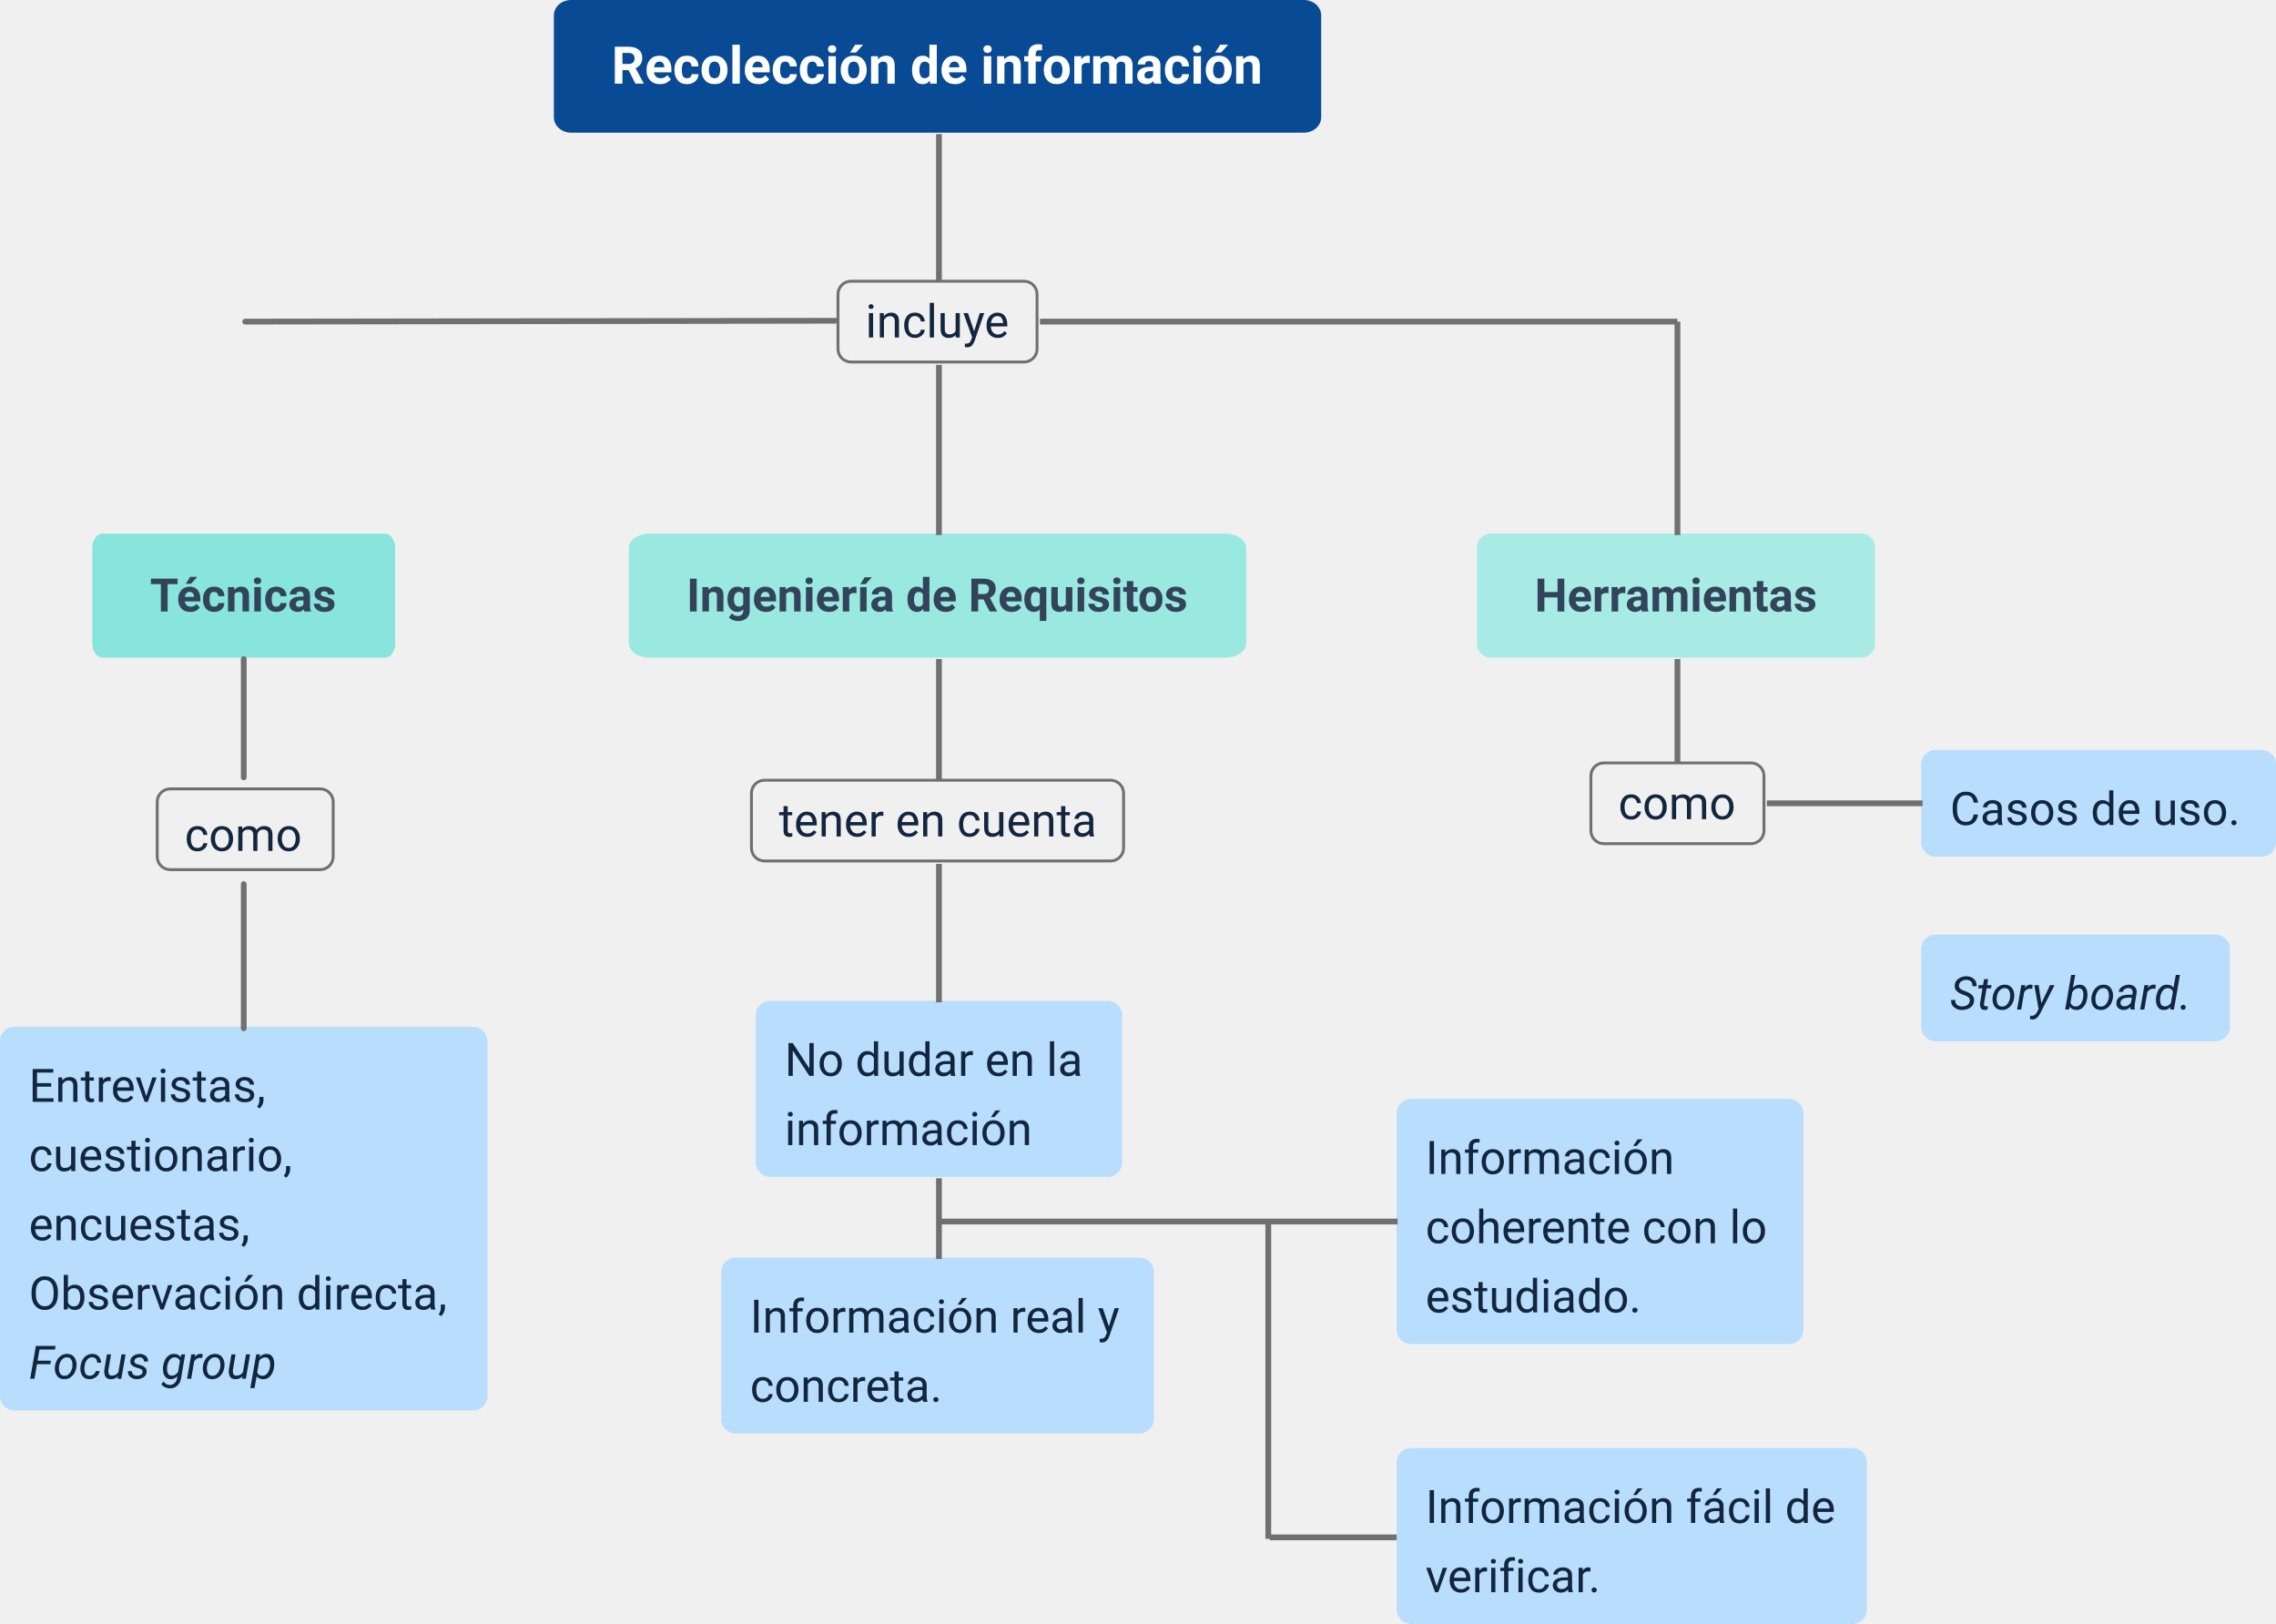
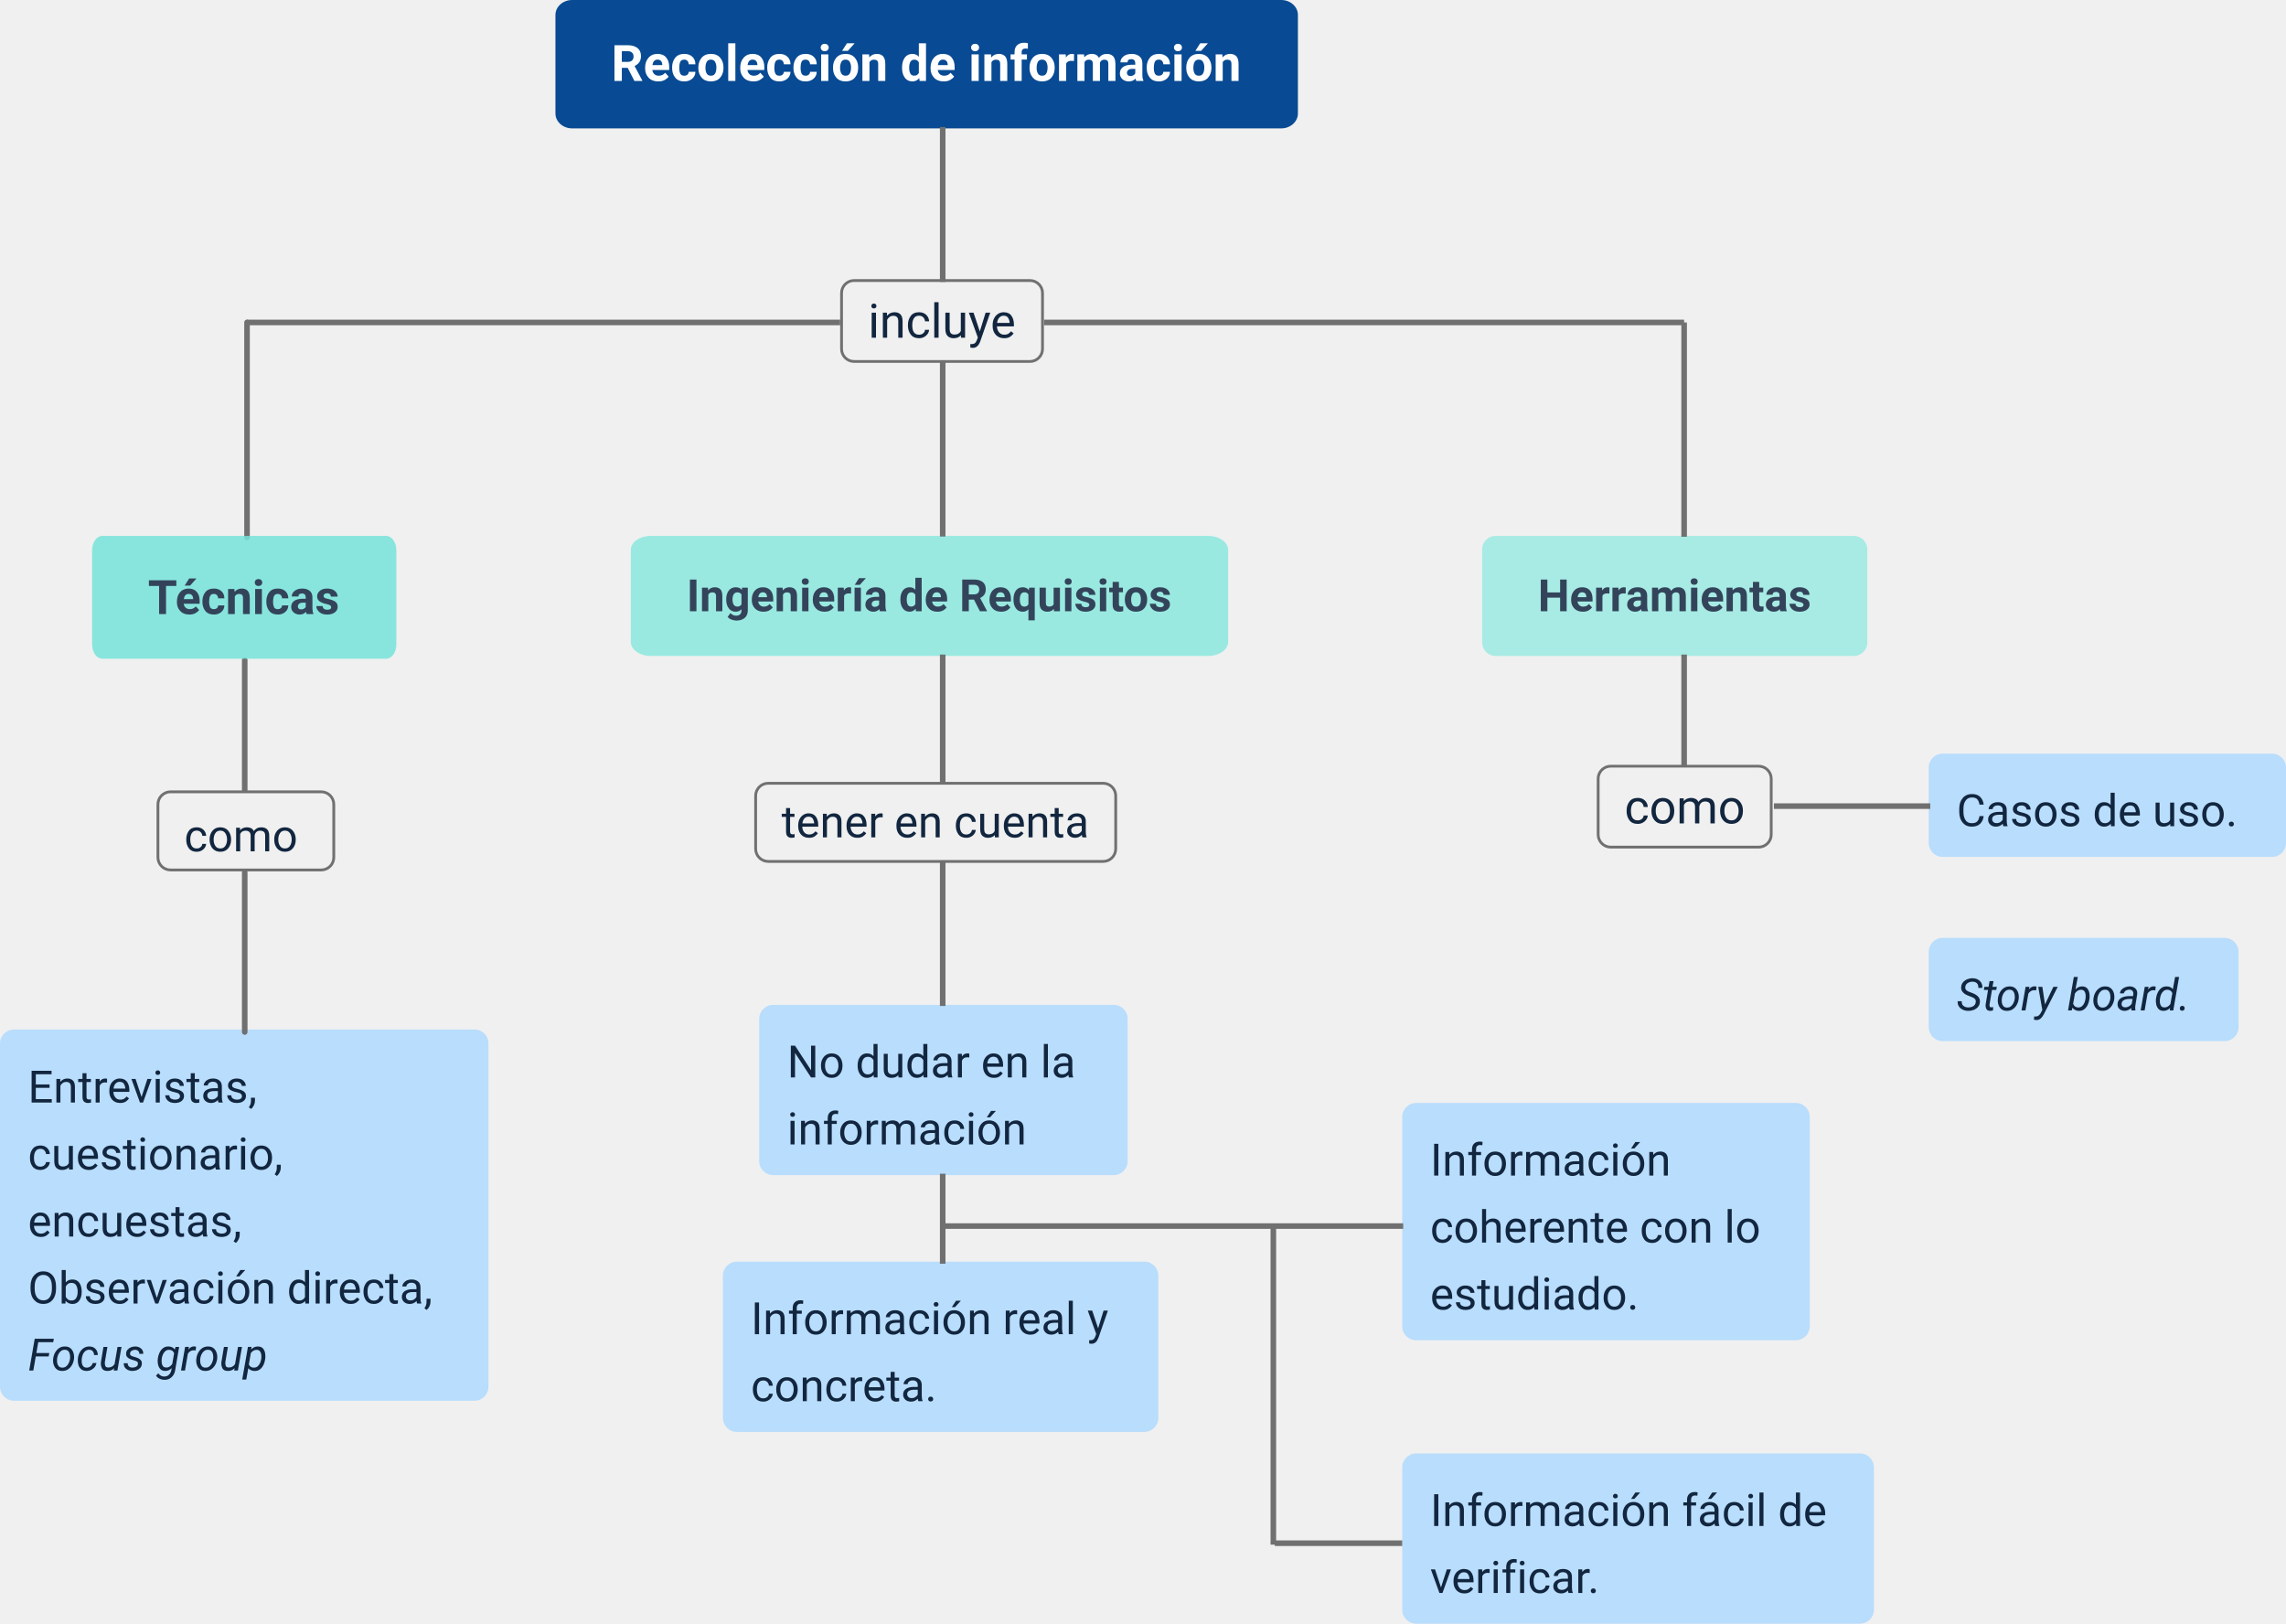
- <svg xmlns="http://www.w3.org/2000/svg" width="789" height="563" viewBox="0 0 789 563">
-   <g id="Grupo_112237" data-name="Grupo 112237" transform="translate(-405.334 -453)">
-     <g id="Grupo_111367" data-name="Grupo 111367" transform="translate(138.667 -4542)">
-       <path id="Trazado_116030" data-name="Trazado 116030" d="M5.991,0H260.009C263.318,0,266,2.395,266,5.349v35.3c0,2.954-2.682,5.349-5.991,5.349H5.991C2.682,46,0,43.605,0,40.651V5.349C0,2.395,2.682,0,5.991,0Z" transform="translate(458.667 4995)" fill="#084a93" />
-       <text id="Recolección_de_información" data-name="Recolección de información" transform="translate(478.667 5024)" fill="#fff" font-size="18" font-family="Roboto-Bold, Roboto" font-weight="700">
+ <svg xmlns="http://www.w3.org/2000/svg" width="819" height="581.706" viewBox="0 0 819 581.706">
+   <g id="Grupo_112214" data-name="Grupo 112214" transform="translate(-390.334 -503)">
+     <g id="Grupo_111367" data-name="Grupo 111367" transform="translate(589.553 502.831)">
+       <path id="Trazado_116030" data-name="Trazado 116030" d="M5.991,0H260.009C263.318,0,266,2.395,266,5.349v35.3c0,2.954-2.682,5.349-5.991,5.349H5.991C2.682,46,0,43.605,0,40.651V5.349C0,2.395,2.682,0,5.991,0Z" transform="translate(-0.219 0.169)" fill="#084a93" />
+       <text id="Recolección_de_información" data-name="Recolección de información" transform="translate(19.781 29.168)" fill="#fff" font-size="18" font-family="Roboto-Bold, Roboto" font-weight="700">
        <tspan x="0" y="0">Recolección de información</tspan>
      </text>
    </g>
-     <g id="Grupo_111369" data-name="Grupo 111369" transform="translate(164.667 -4359)" opacity="0.85">
-       <path id="Trazado_116256" data-name="Trazado 116256" d="M7.181,0H206.819C210.785,0,214,2.239,214,5V38c0,2.761-3.215,5-7.181,5H7.181C3.215,43,0,40.761,0,38V5C0,2.239,3.215,0,7.181,0Z" transform="translate(458.667 4997)" fill="#89e7de" />
-       <text id="Ingeniería_de_Requisitos" data-name="Ingeniería de Requisitos" transform="translate(478.667 5024)" fill="#12263f" font-size="16" font-family="Roboto-Bold, Roboto" font-weight="700">
+     <g id="Grupo_111369" data-name="Grupo 111369" transform="translate(616.531 694.787)" opacity="0.85">
+       <path id="Trazado_116256" data-name="Trazado 116256" d="M7.181,0H206.819C210.785,0,214,2.239,214,5V38c0,2.761-3.215,5-7.181,5H7.181C3.215,43,0,40.761,0,38V5C0,2.239,3.215,0,7.181,0Z" transform="translate(-0.197 0.212)" fill="#89e7de" />
+       <text id="Ingeniería_de_Requisitos" data-name="Ingeniería de Requisitos" transform="translate(19.803 27.212)" fill="#12263f" font-size="16" font-family="Roboto-Bold, Roboto" font-weight="700">
        <tspan x="0" y="0">Ingeniería de Requisitos</tspan>
      </text>
    </g>
-     <g id="Grupo_111370" data-name="Grupo 111370" transform="translate(458.667 -4359)" opacity="0.85">
-       <path id="Trazado_116256-2" data-name="Trazado 116256" d="M4.631,0H133.369A4.826,4.826,0,0,1,138,5V38a4.826,4.826,0,0,1-4.631,5H4.631A4.826,4.826,0,0,1,0,38V5A4.826,4.826,0,0,1,4.631,0Z" transform="translate(458.667 4997)" fill="#9aeae2" />
-       <text id="Herramientas" transform="translate(478.667 5024)" fill="#12263f" font-size="16" font-family="Roboto-Bold, Roboto" font-weight="700">
+     <g id="Grupo_111370" data-name="Grupo 111370" transform="translate(921.585 694.787)" opacity="0.85">
+       <path id="Trazado_116256-2" data-name="Trazado 116256" d="M4.631,0H133.369A4.826,4.826,0,0,1,138,5V38a4.826,4.826,0,0,1-4.631,5H4.631A4.826,4.826,0,0,1,0,38V5A4.826,4.826,0,0,1,4.631,0Z" transform="translate(-0.251 0.212)" fill="#9aeae2" />
+       <text id="Herramientas" transform="translate(19.749 27.212)" fill="#12263f" font-size="16" font-family="Roboto-Bold, Roboto" font-weight="700">
        <tspan x="0" y="0">Herramientas</tspan>
      </text>
    </g>
-     <g id="Grupo_111372" data-name="Grupo 111372" transform="translate(424 -165)">
-       <rect id="Rectángulo_40686" data-name="Rectángulo 40686" width="127" height="61" rx="5" transform="translate(243.334 965)" fill="#b9ddfc" />
-       <text id="No_dudar_en_la_información" data-name="No dudar en la información" transform="translate(253.334 974)" fill="#12263f" font-size="16" font-family="Roboto-Regular, Roboto">
+     <g id="Grupo_111372" data-name="Grupo 111372" transform="translate(662.185 862.879)">
+       <rect id="Rectángulo_40686" data-name="Rectángulo 40686" width="132" height="61" rx="5" transform="translate(0.149 0.122)" fill="#b9ddfc" />
+       <text id="No_dudar_en_la_información" data-name="No dudar en la información" transform="translate(10.149 9.121)" fill="#12263f" font-size="16" font-family="Roboto-Regular, Roboto">
        <tspan x="0" y="17">No dudar en la </tspan>
        <tspan x="0" y="41">información</tspan>
      </text>
    </g>
-     <g id="Grupo_111379" data-name="Grupo 111379" transform="translate(450 -246)">
-       <g id="Rectángulo_40686-2" data-name="Rectángulo 40686" transform="translate(215.334 969)" fill="none" stroke="#707070" stroke-width="1">
+     <g id="Grupo_111379" data-name="Grupo 111379" transform="translate(660.11 782.983)">
+       <g id="Rectángulo_40686-2" data-name="Rectángulo 40686" transform="translate(0.446 0.132)" fill="none" stroke="#707070" stroke-width="1">
        <rect width="130" height="29" rx="5" stroke="none" />
        <rect x="0.5" y="0.5" width="129" height="28" rx="4.5" fill="none" />
      </g>
-       <text id="tener_en_cuenta" data-name="tener en cuenta" transform="translate(225.334 989)" fill="#12263f" font-size="16" font-family="Roboto-Regular, Roboto">
+       <text id="tener_en_cuenta" data-name="tener en cuenta" transform="translate(10.224 20.017)" fill="#12263f" font-size="16" font-family="Roboto-Regular, Roboto">
        <tspan x="0" y="0">tener en cuenta</tspan>
      </text>
    </g>
-     <g id="Grupo_111381" data-name="Grupo 111381" transform="translate(741 -252)">
-       <g id="Rectángulo_40686-3" data-name="Rectángulo 40686" transform="translate(215.334 969)" fill="none" stroke="#707070" stroke-width="1">
-         <rect width="61" height="29" rx="5" stroke="none" />
-         <rect x="0.5" y="0.5" width="60" height="28" rx="4.5" fill="none" />
+     <g id="Grupo_111381" data-name="Grupo 111381" transform="translate(962.051 776.758)">
+       <g id="Rectángulo_40686-3" data-name="Rectángulo 40686" transform="translate(0.35 0.236)" fill="none" stroke="#707070" stroke-width="1">
+         <rect width="63" height="30" rx="5" stroke="none" />
+         <rect x="0.5" y="0.5" width="62" height="29" rx="4.5" fill="none" />
      </g>
-       <text id="como" transform="translate(225.334 989)" fill="#12263f" font-size="16" font-family="Roboto-Regular, Roboto">
+       <text id="como" transform="translate(10.283 21.242)" fill="#12263f" font-size="17" font-family="Roboto-Regular, Roboto">
        <tspan x="0" y="0">como</tspan>
      </text>
    </g>
-     <g id="Grupo_111380" data-name="Grupo 111380" transform="translate(480 -419)">
-       <g id="Rectángulo_40686-4" data-name="Rectángulo 40686" transform="translate(215.334 969)" fill="none" stroke="#707070" stroke-width="1">
-         <rect width="70" height="29" rx="5" stroke="none" />
-         <rect x="0.5" y="0.5" width="69" height="28" rx="4.5" fill="none" />
+     <g id="Grupo_111380" data-name="Grupo 111380" transform="translate(691.238 603.479)">
+       <g id="Rectángulo_40686-4" data-name="Rectángulo 40686" transform="translate(0.096 -0.479)" fill="none" stroke="#707070" stroke-width="1">
+         <rect width="73" height="30" rx="5" stroke="none" />
+         <rect x="0.5" y="0.5" width="72" height="29" rx="4.5" fill="none" />
      </g>
-       <text id="incluye" transform="translate(225.334 989)" fill="#12263f" font-size="16" font-family="Roboto-Regular, Roboto">
+       <text id="incluye" transform="translate(10.096 20.521)" fill="#12263f" font-size="17" font-family="Roboto-Regular, Roboto">
        <tspan x="0" y="0">incluye</tspan>
      </text>
    </g>
-     <g id="Grupo_111373" data-name="Grupo 111373" transform="translate(412 -76)">
-       <rect id="Rectángulo_40686-5" data-name="Rectángulo 40686" width="150" height="61" rx="5" transform="translate(243.334 965)" fill="#b9ddfc" />
-       <text id="Información_real_y_concreta." data-name="Información real y concreta." transform="translate(253.334 974)" fill="#12263f" font-size="16" font-family="Roboto-Regular, Roboto">
+     <g id="Grupo_111373" data-name="Grupo 111373" transform="translate(649.734 955.225)">
+       <rect id="Rectángulo_40686-5" data-name="Rectángulo 40686" width="156" height="61" rx="5" transform="translate(-0.4 -0.225)" fill="#b9ddfc" />
+       <text id="Información_real_y_concreta." data-name="Información real y concreta." transform="translate(9.6 8.775)" fill="#12263f" font-size="16" font-family="Roboto-Regular, Roboto">
        <tspan x="0" y="17">Información real y </tspan>
        <tspan x="0" y="41">concreta.</tspan>
      </text>
    </g>
-     <g id="Grupo_111374" data-name="Grupo 111374" transform="translate(646.166 -131)">
-       <rect id="Rectángulo_40686-6" data-name="Rectángulo 40686" width="141" height="85" rx="5" transform="translate(243.334 965)" fill="#b9ddfc" />
-       <text id="Información_coherente_con_lo_estudiado." data-name="Información coherente con lo estudiado." transform="translate(253.334 974)" fill="#12263f" font-size="16" font-family="Roboto-Regular, Roboto">
+     <g id="Grupo_111374" data-name="Grupo 111374" transform="translate(892.704 898.157)">
+       <rect id="Rectángulo_40686-6" data-name="Rectángulo 40686" width="146" height="85" rx="5" fill="#b9ddfc" />
+       <text id="Información_coherente_con_lo_estudiado." data-name="Información coherente con lo estudiado." transform="translate(10 9)" fill="#12263f" font-size="16" font-family="Roboto-Regular, Roboto">
        <tspan x="0" y="17">Información </tspan>
        <tspan x="0" y="41">coherente con lo </tspan>
        <tspan x="0" y="65">estudiado.</tspan>
      </text>
    </g>
-     <g id="Grupo_111375" data-name="Grupo 111375" transform="translate(646.166 -10)">
-       <rect id="Rectángulo_40686-7" data-name="Rectángulo 40686" width="163" height="61" rx="5" transform="translate(243.334 965)" fill="#b9ddfc" />
-       <text id="Información_fácil_de_verificar." data-name="Información fácil de verificar." transform="translate(253.334 974)" fill="#12263f" font-size="16" font-family="Roboto-Regular, Roboto">
+     <g id="Grupo_111375" data-name="Grupo 111375" transform="translate(892.704 1023.706)">
+       <rect id="Rectángulo_40686-7" data-name="Rectángulo 40686" width="169" height="61" rx="5" fill="#b9ddfc" />
+       <text id="Información_fácil_de_verificar." data-name="Información fácil de verificar." transform="translate(10 9)" fill="#12263f" font-size="16" font-family="Roboto-Regular, Roboto">
        <tspan x="0" y="17">Información fácil de </tspan>
        <tspan x="0" y="41">verificar.</tspan>
      </text>
    </g>
-     <g id="Grupo_111376" data-name="Grupo 111376" transform="translate(828 -252)">
-       <rect id="Rectángulo_40686-8" data-name="Rectángulo 40686" width="123" height="37" rx="5" transform="translate(243.334 965)" fill="#b9ddfc" />
-       <text id="Casos_de_uso." data-name="Casos de uso." transform="translate(253.334 974)" fill="#12263f" font-size="16" font-family="Roboto-Regular, Roboto">
+     <g id="Grupo_111376" data-name="Grupo 111376" transform="translate(1081.375 772.607)">
+       <rect id="Rectángulo_40686-8" data-name="Rectángulo 40686" width="128" height="37" rx="5" transform="translate(-0.041 0.392)" fill="#b9ddfc" />
+       <text id="Casos_de_uso." data-name="Casos de uso." transform="translate(9.959 9.393)" fill="#12263f" font-size="16" font-family="Roboto-Regular, Roboto">
        <tspan x="0" y="17">Casos de uso.</tspan>
      </text>
    </g>
-     <g id="Grupo_111377" data-name="Grupo 111377" transform="translate(828 -188)">
-       <rect id="Rectángulo_40686-9" data-name="Rectángulo 40686" width="107" height="37" rx="5" transform="translate(243.334 965)" fill="#b9ddfc" />
-       <text id="Story_board." data-name="Story board." transform="translate(253.334 974)" fill="#12263f" font-size="16" font-family="Roboto-Italic, Roboto" font-style="italic">
+     <g id="Grupo_111377" data-name="Grupo 111377" transform="translate(1081.375 839.014)">
+       <rect id="Rectángulo_40686-9" data-name="Rectángulo 40686" width="111" height="37" rx="5" transform="translate(-0.041 -0.014)" fill="#b9ddfc" />
+       <text id="Story_board." data-name="Story board." transform="translate(9.959 8.986)" fill="#12263f" font-size="16" font-family="Roboto-Italic, Roboto" font-style="italic">
        <tspan x="0" y="17">Story board.</tspan>
      </text>
    </g>
-     <path id="Unión_24" data-name="Unión 24" d="M2756.688,11700.5v0Zm204.165-.795-204.52.3Z" transform="translate(-2265.999 -11135.5)" fill="rgba(0,0,0,0)" stroke="#707070" stroke-linejoin="round" stroke-width="2" />
-     <g id="Grupo_111365" data-name="Grupo 111365" transform="translate(-21.333 -4359)" opacity="0.85">
-       <path id="Trazado_116256-3" data-name="Trazado 116256" d="M3.523,0h97.953C103.422,0,105,2.239,105,5V38c0,2.761-1.578,5-3.523,5H3.523C1.578,43,0,40.761,0,38V5C0,2.239,1.578,0,3.523,0Z" transform="translate(458.667 4997)" fill="#75e3d9" />
-       <text id="Técnicas" transform="translate(478.667 5024)" fill="#12263f" font-size="16" font-family="Roboto-Bold, Roboto" font-weight="700">
-         <tspan x="0" y="0">Técnicas</tspan>
-       </text>
-     </g>
-     <g id="Grupo_111371" data-name="Grupo 111371" transform="translate(162 -156)">
-       <rect id="Rectángulo_40686-10" data-name="Rectángulo 40686" width="169" height="133" rx="5" transform="translate(243.334 965)" fill="#b9ddfc" />
-       <text id="Entrevistas_cuestionario_encuestas_Observación_directa_Focus_group" data-name="Entrevistas, cuestionario, encuestas, Observación directa, Focus group" transform="translate(253.334 974)" fill="#12263f" font-size="16" font-family="Roboto-Regular, Roboto">
+     <g id="Grupo_111371" data-name="Grupo 111371" transform="translate(390.334 872.217)">
+       <rect id="Rectángulo_40686-10" data-name="Rectángulo 40686" width="175" height="133" rx="5" transform="translate(0 -0.385)" fill="#b9ddfc" />
+       <text id="Entrevistas_cuestionario_encuestas_Observación_directa_Focus_group" data-name="Entrevistas, cuestionario, encuestas, Observación directa, Focus group" transform="translate(10 8.783)" fill="#12263f" font-size="16" font-family="Roboto-Regular, Roboto">
        <tspan x="0" y="17">Entrevistas, </tspan>
        <tspan x="0" y="41">cuestionario, </tspan>
        <tspan x="0" y="65">encuestas, </tspan>
        <tspan x="0" y="89">Observación directa, </tspan>
        <tspan x="0" y="113" font-family="Roboto-Italic, Roboto" font-style="italic">Focus group</tspan>
      </text>
    </g>
-     <g id="Grupo_111378" data-name="Grupo 111378" transform="translate(216 -243)">
-       <g id="Rectángulo_40686-11" data-name="Rectángulo 40686" transform="translate(243.334 969)" fill="none" stroke="#707070" stroke-width="1">
-         <rect width="62" height="29" rx="5" stroke="none" />
-         <rect x="0.5" y="0.5" width="61" height="28" rx="4.5" fill="none" />
+     <g id="Grupo_111378" data-name="Grupo 111378" transform="translate(446.364 786.096)">
+       <g id="Rectángulo_40686-11" data-name="Rectángulo 40686" transform="translate(0.054 0.079)" fill="none" stroke="#707070" stroke-width="1">
+         <rect width="64" height="29" rx="5" stroke="none" />
+         <rect x="0.5" y="0.5" width="63" height="28" rx="4.5" fill="none" />
      </g>
-       <text id="como-2" data-name="como" transform="translate(253.334 974)" fill="#12263f" font-size="16" font-family="Roboto-Regular, Roboto">
+       <text id="como-2" data-name="como" transform="translate(9.97 4.904)" fill="#12263f" font-size="16" font-family="Roboto-Regular, Roboto">
        <tspan x="0" y="17">como</tspan>
      </text>
    </g>
-     <line id="Línea_241" data-name="Línea 241" y2="41" transform="translate(489.834 681.5)" fill="none" stroke="#707070" stroke-linecap="round" stroke-width="2" />
-     <line id="Línea_242" data-name="Línea 242" y2="50" transform="translate(489.834 759.5)" fill="none" stroke="#707070" stroke-linecap="round" stroke-width="2" />
-     <line id="Línea_243" data-name="Línea 243" y2="59" transform="translate(730.834 579.5)" fill="none" stroke="#707070" stroke-width="2" />
-     <line id="Línea_244" data-name="Línea 244" y2="42" transform="translate(730.834 681.5)" fill="none" stroke="#707070" stroke-width="2" />
-     <line id="Línea_249" data-name="Línea 249" y2="48" transform="translate(730.834 752.5)" fill="none" stroke="#707070" stroke-width="2" />
-     <line id="Línea_250" data-name="Línea 250" y2="28" transform="translate(730.834 861.5)" fill="none" stroke="#707070" stroke-width="2" />
-     <line id="Línea_251" data-name="Línea 251" x2="159" transform="translate(730.834 876.5)" fill="none" stroke="#707070" stroke-width="2" />
-     <line id="Línea_252" data-name="Línea 252" y2="110" transform="translate(845 876.5)" fill="none" stroke="#707070" stroke-width="2" />
-     <line id="Línea_253" data-name="Línea 253" x1="44" transform="translate(845.5 986)" fill="none" stroke="#707070" stroke-width="2" />
-     <line id="Línea_254" data-name="Línea 254" x2="221" transform="translate(765.834 564.5)" fill="none" stroke="#707070" stroke-width="2" />
-     <line id="Línea_255" data-name="Línea 255" y1="74" transform="translate(986.834 564.5)" fill="none" stroke="#707070" stroke-width="2" />
-     <line id="Línea_256" data-name="Línea 256" y2="36" transform="translate(986.834 681.5)" fill="none" stroke="#707070" stroke-width="2" />
-     <line id="Línea_257" data-name="Línea 257" x2="54" transform="translate(1017.834 731.5)" fill="none" stroke="#707070" stroke-width="2" />
-     <path id="Unión_25" data-name="Unión 25" d="M2756.335,11764h0Zm0-64v0Z" transform="translate(-1705.5 -10968.5)" fill="none" stroke="#707070" stroke-width="2" />
-     <line id="Línea_260" data-name="Línea 260" y1="51" transform="translate(730.834 499.5)" fill="none" stroke="#707070" stroke-width="2" />
+     <line id="Línea_241" data-name="Línea 241" y2="46.5" transform="translate(478.011 739.5)" fill="none" stroke="#707070" stroke-linecap="round" stroke-width="2" />
+     <line id="Línea_242" data-name="Línea 242" y2="57.235" transform="translate(478.011 815.5)" fill="none" stroke="#707070" stroke-linecap="round" stroke-width="2" />
+     <line id="Línea_243" data-name="Línea 243" y2="62.718" transform="translate(728.073 632.5)" fill="none" stroke="#707070" stroke-width="2" />
+     <line id="Línea_244" data-name="Línea 244" y2="46.002" transform="translate(728.073 737.5)" fill="none" stroke="#707070" stroke-width="2" />
+     <line id="Línea_249" data-name="Línea 249" y2="51.898" transform="translate(728.073 811.5)" fill="none" stroke="#707070" stroke-width="2" />
+     <line id="Línea_250" data-name="Línea 250" y2="32.243" transform="translate(728.073 923.5)" fill="none" stroke="#707070" stroke-width="2" />
+     <line id="Línea_251" data-name="Línea 251" x2="164.978" transform="translate(728.073 942.255)" fill="none" stroke="#707070" stroke-width="2" />
+     <line id="Línea_252" data-name="Línea 252" y2="114.136" transform="translate(846.531 942.255)" fill="none" stroke="#707070" stroke-width="2" />
+     <line id="Línea_253" data-name="Línea 253" x1="45.654" transform="translate(847.05 1055.872)" fill="none" stroke="#707070" stroke-width="2" />
+     <line id="Línea_254" data-name="Línea 254" x2="229.309" transform="translate(764.389 618.523)" fill="none" stroke="#707070" stroke-width="2" />
+     <line id="Línea_255" data-name="Línea 255" y1="76.782" transform="translate(993.698 618.523)" fill="none" stroke="#707070" stroke-width="2" />
+     <line id="Línea_256" data-name="Línea 256" y2="39.776" transform="translate(993.698 737.5)" fill="none" stroke="#707070" stroke-width="2" />
+     <line id="Línea_257" data-name="Línea 257" x2="56.03" transform="translate(1025.864 791.803)" fill="none" stroke="#707070" stroke-width="2" />
+     <path id="Unión_25" data-name="Unión 25" d="M0,66.408H0ZM0,0V0Z" transform="translate(1060.105 791.802)" fill="none" stroke="#707070" stroke-width="2" />
+     <line id="Línea_260" data-name="Línea 260" y1="55.498" transform="translate(728.073 548.5)" fill="none" stroke="#707070" stroke-width="2" />
+     <line id="Línea_280" data-name="Línea 280" x2="212.5" transform="translate(478.834 618.523)" fill="none" stroke="#707070" stroke-width="2" />
+     <line id="Línea_281" data-name="Línea 281" y2="77" transform="translate(478.834 618.5)" fill="none" stroke="#707070" stroke-linecap="round" stroke-width="2" />
+     <g id="Grupo_111365" data-name="Grupo 111365" transform="translate(423.537 694.787)" opacity="0.85">
+       <path id="Trazado_116256-3" data-name="Trazado 116256" d="M3.658,0H105.342C107.362,0,109,2.291,109,5.116V38.884c0,2.826-1.638,5.116-3.658,5.116H3.658C1.638,44,0,41.709,0,38.884V5.116C0,2.291,1.638,0,3.658,0Z" transform="translate(-0.203 0.212)" fill="#75e3d9" />
+       <text id="Técnicas" transform="translate(19.797 28.212)" fill="#12263f" font-size="17" font-family="Roboto-Bold, Roboto" font-weight="700">
+         <tspan x="0" y="0">Técnicas</tspan>
+       </text>
+     </g>
  </g>
</svg>
